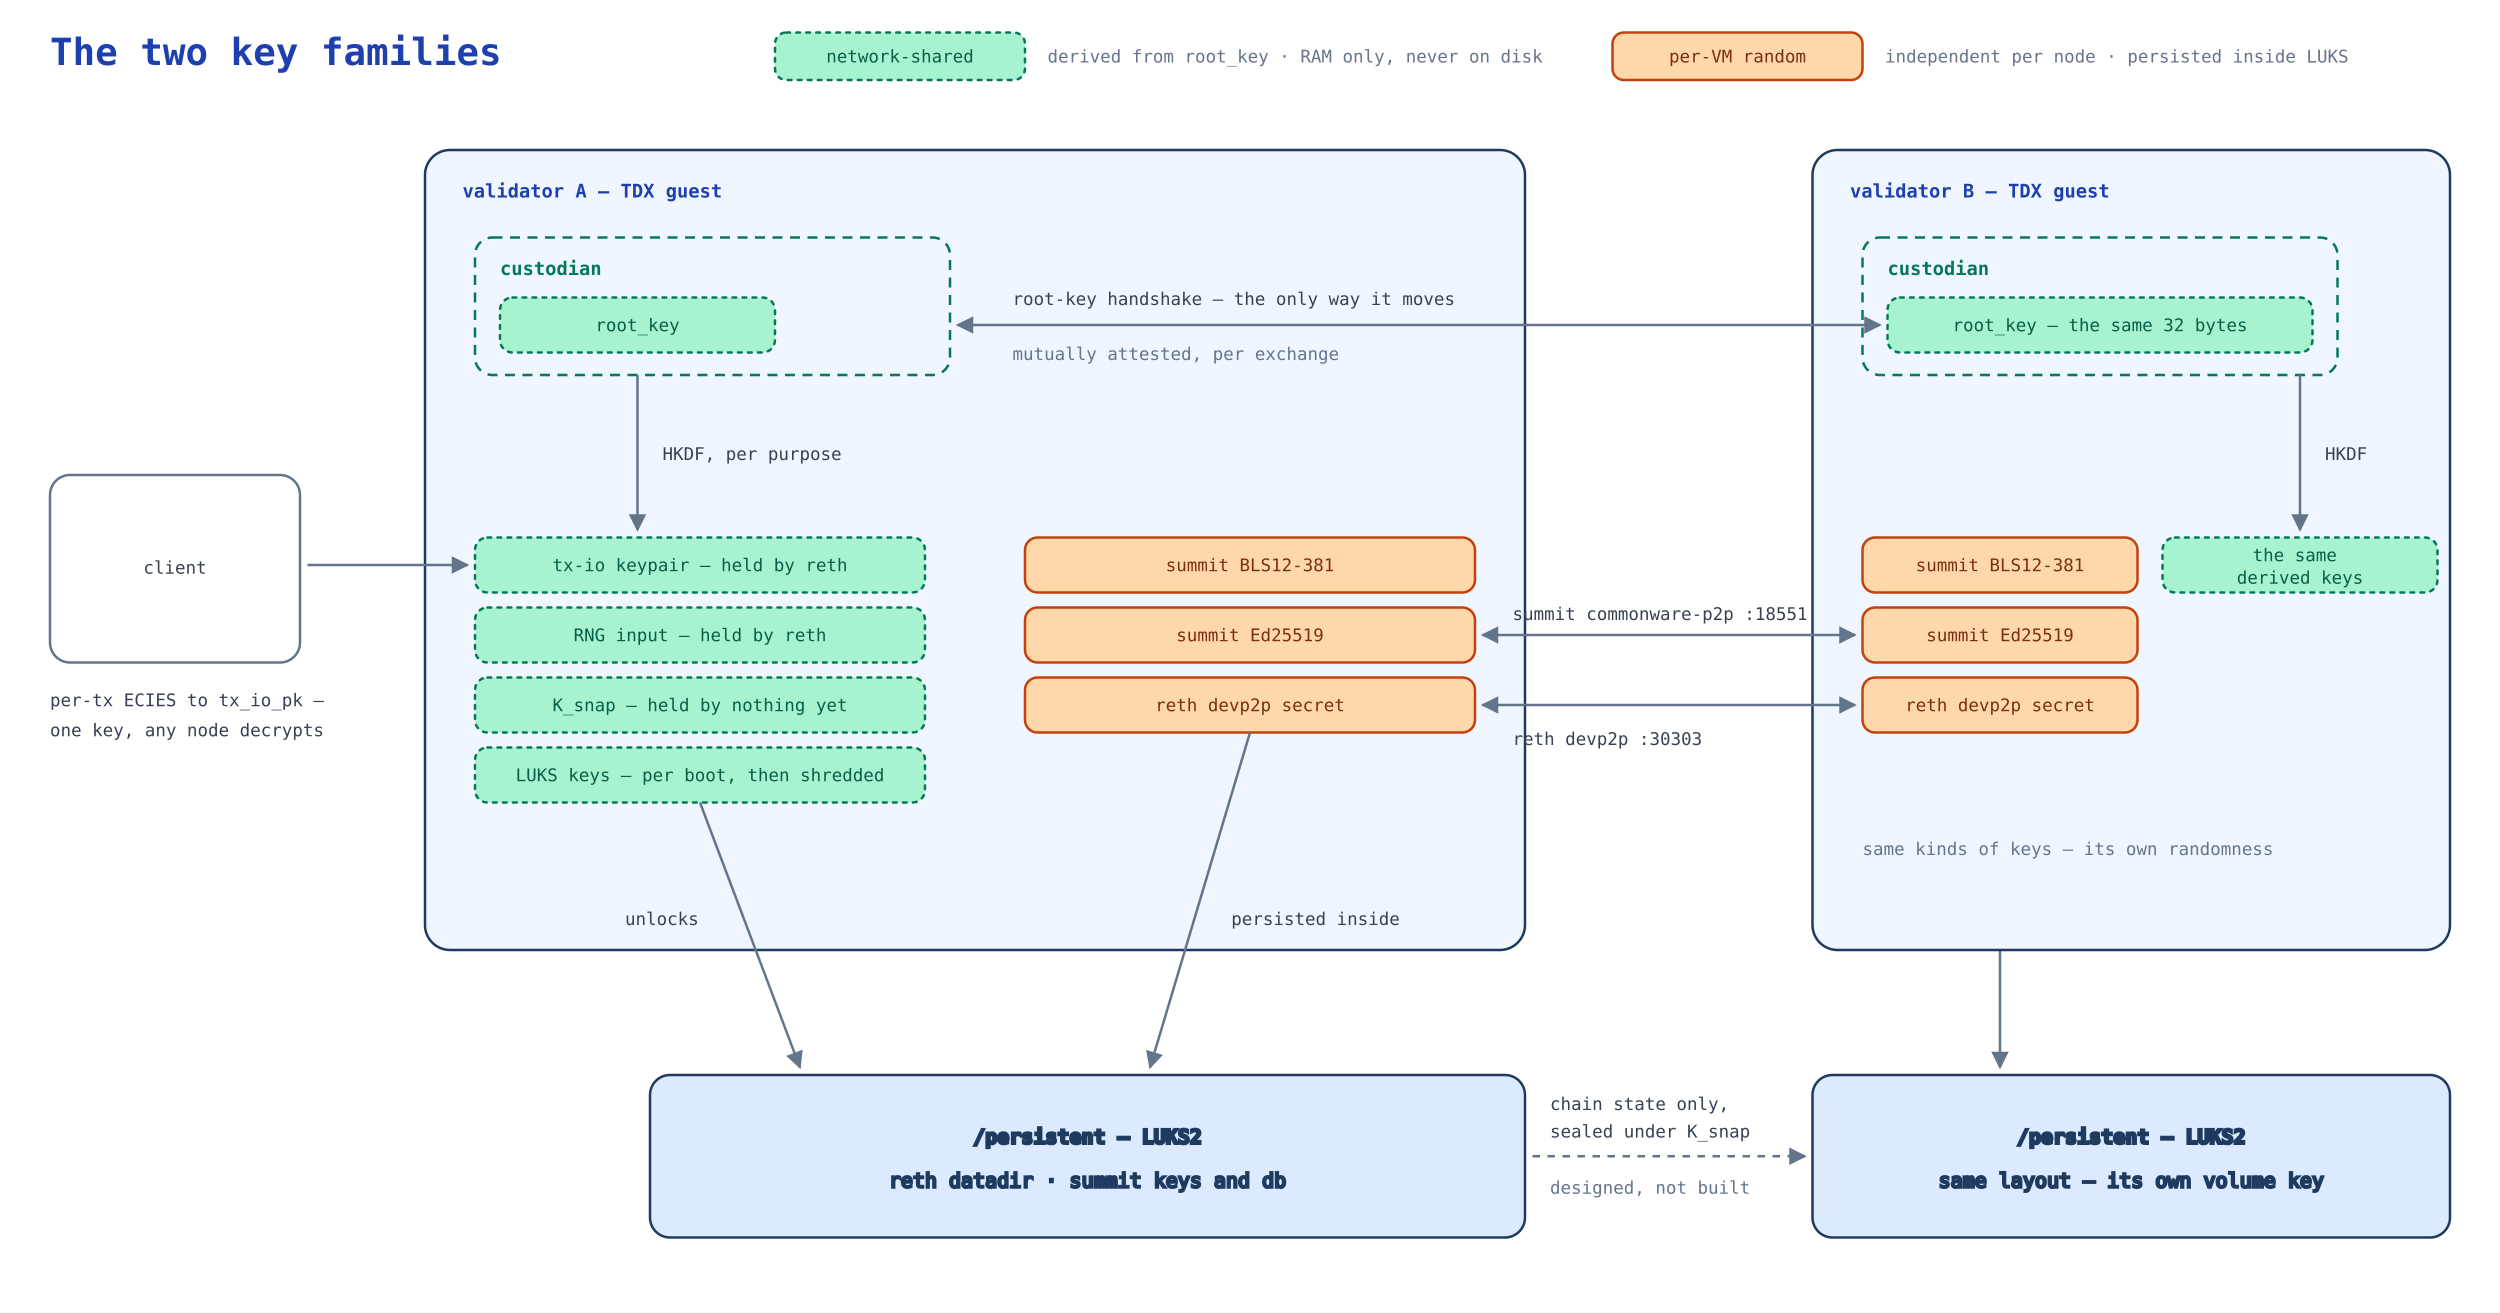
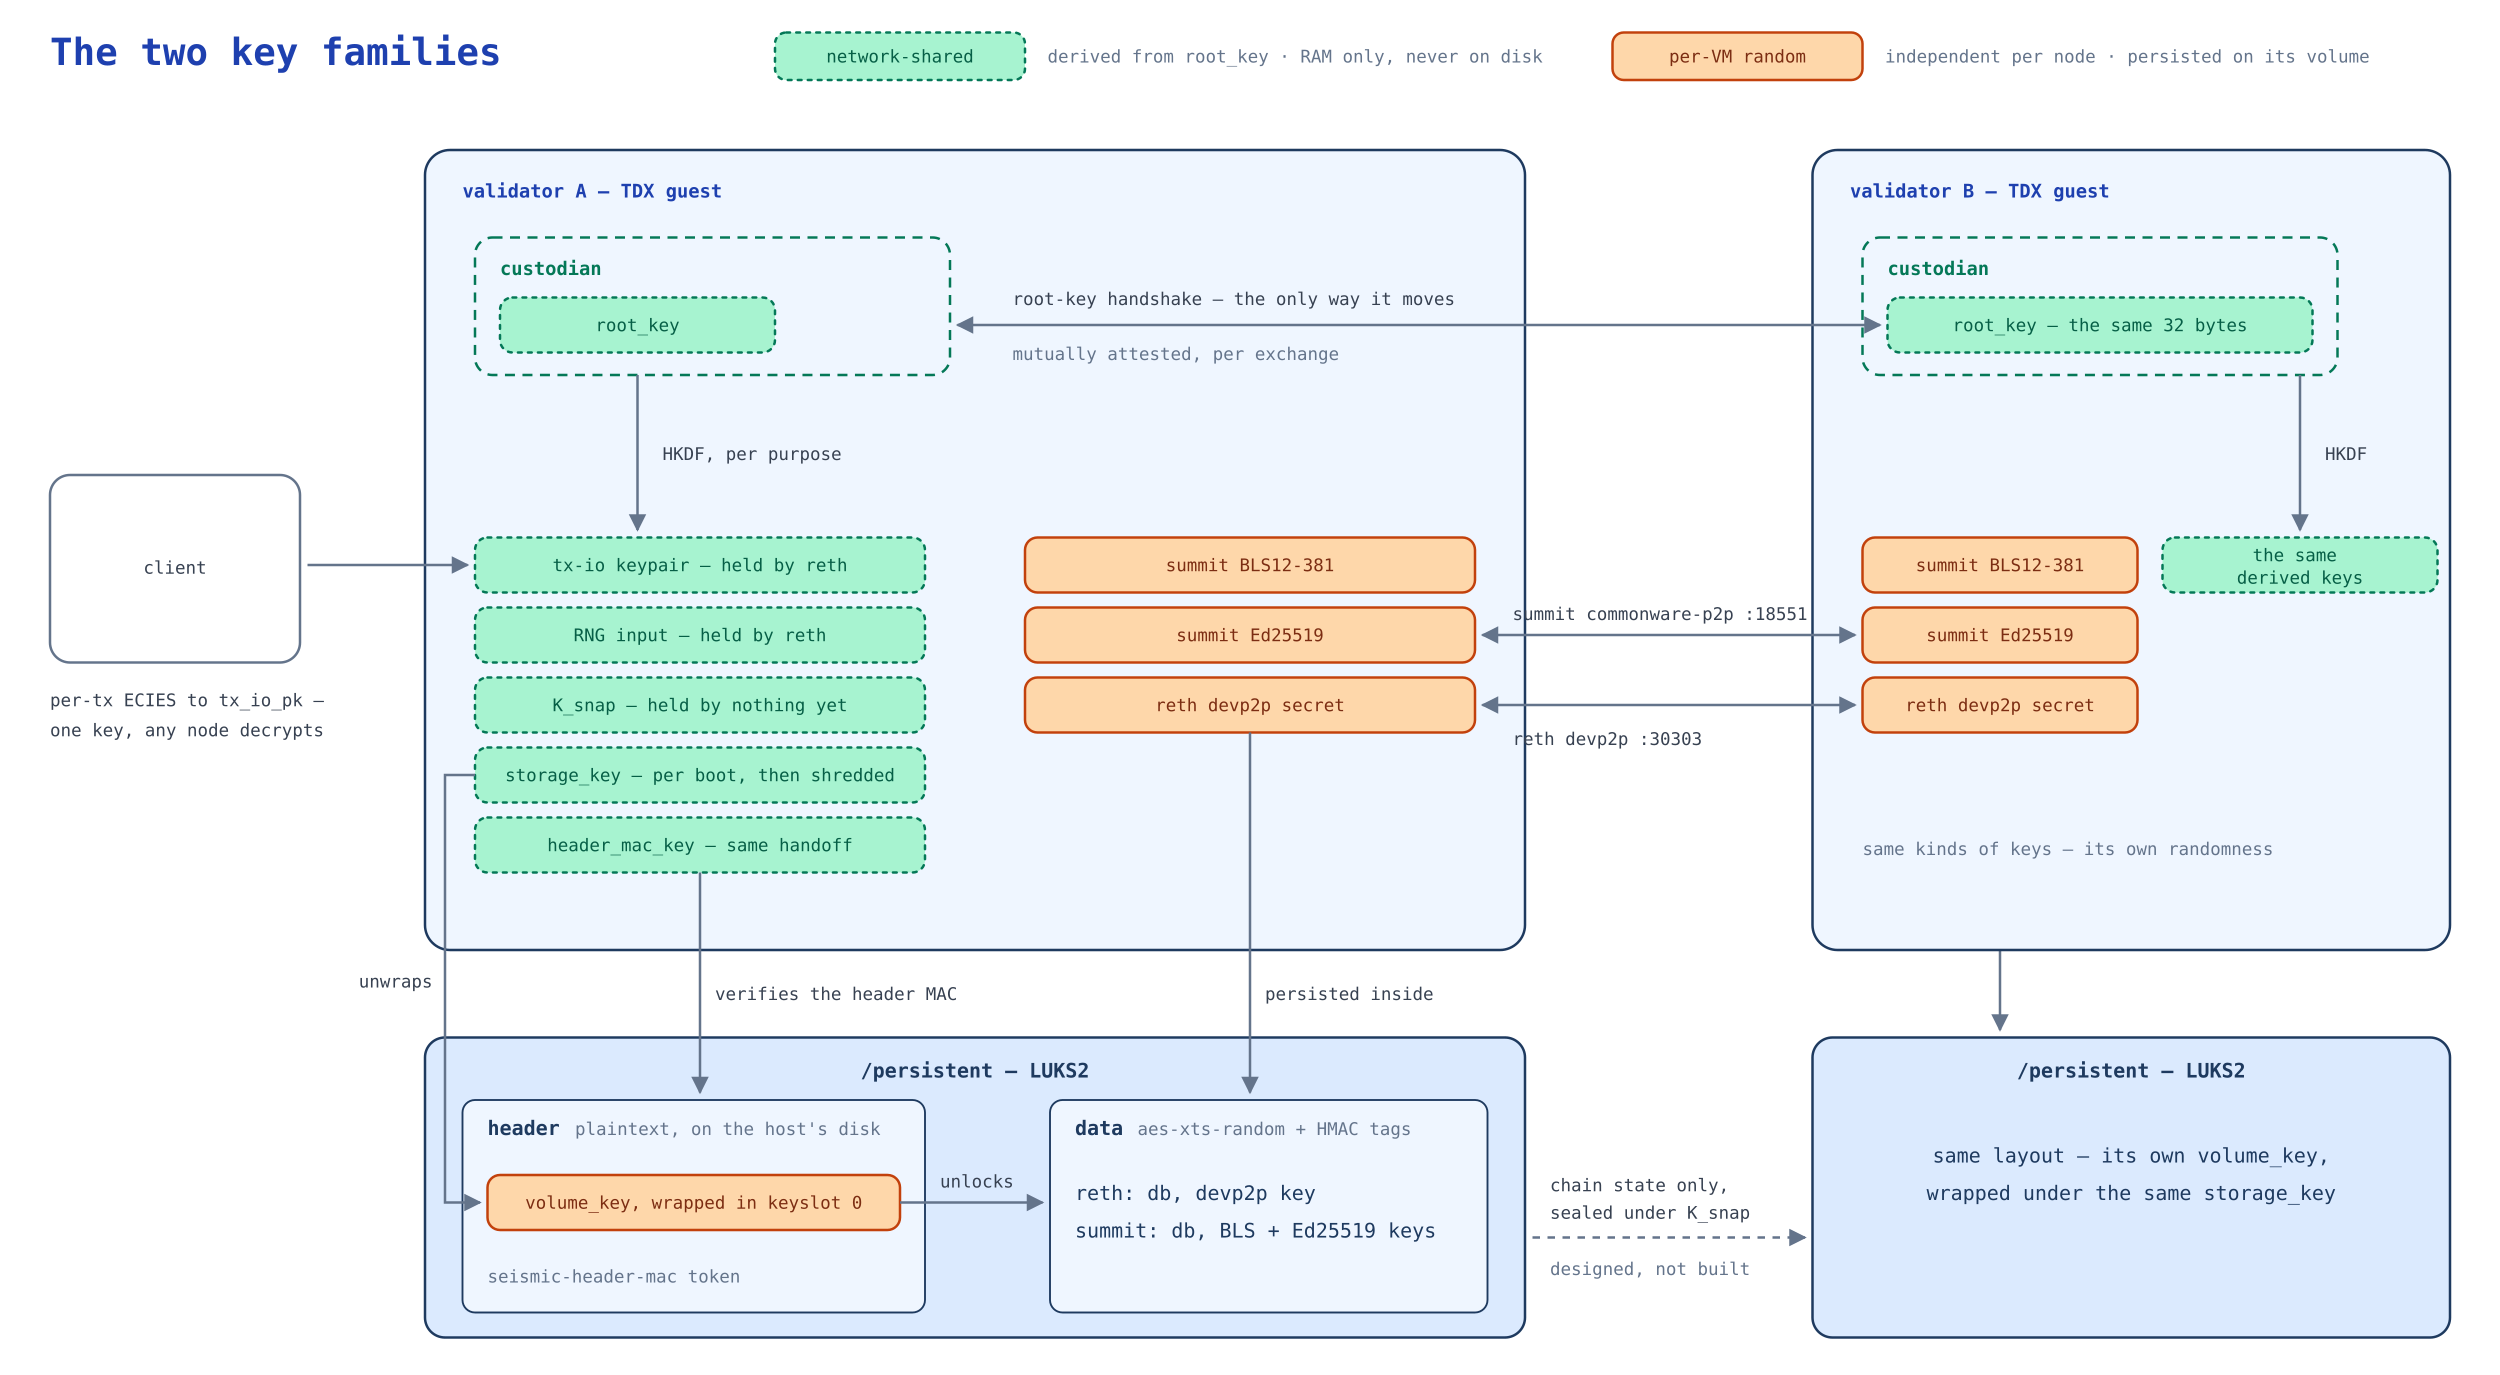
- <svg xmlns="http://www.w3.org/2000/svg" viewBox="0 0 2000 1050" font-family="ui-monospace, SFMono-Regular, Menlo, Consolas, monospace">
+ <svg xmlns="http://www.w3.org/2000/svg" viewBox="0 0 2000 1100" font-family="ui-monospace, SFMono-Regular, Menlo, Consolas, monospace">
  <style>
    text { fill: #374151; font-size: 16px; }
    .title    { font-size: 30px; font-weight: 700; fill: #1e40af; }
    .subtitle { font-size: 15px; fill: #64748b; }
    .sub      { font-size: 14px; fill: #64748b; }
    .zone-label { font-size: 15px; font-weight: 600; fill: #1e40af; }
    .guest { fill: #eff6ff; stroke: #1e3a5f; stroke-width: 2; }
    .custodian-zone { fill: none; stroke: #047857; stroke-width: 2; stroke-dasharray: 8 6; }
    .custodian-label { font-size: 15px; font-weight: 600; fill: #047857; }
    .volume { fill: #dbeafe; stroke: #1e3a5f; stroke-width: 2; }
-     .volume &gt; text { fill: #1e3a5f; }
-     .volume-title { font-weight: 700; }
+     .volume-part { fill: #eff6ff; stroke: #1e3a5f; stroke-width: 1.5; }
+     .volume-text { fill: #1e3a5f; }
+     .volume-title { fill: #1e3a5f; font-weight: 700; }
    .plain { fill: #ffffff; stroke: #64748b; stroke-width: 2; }
    .chip &gt; rect { stroke-width: 2; }
    .chip &gt; text { text-anchor: middle; dominant-baseline: middle; font-size: 14px; }
    /* network-shared keys: derived from root_key, RAM only -&gt; dotted border */
    .chip.shared &gt; rect { fill: #a7f3d0; stroke: #047857; stroke-dasharray: 3 5; stroke-linecap: round; }
    .chip.shared &gt; text { fill: #065f46; }
-     /* per-VM keys: independent randomness, persisted inside LUKS -&gt; solid border */
+     /* per-VM keys: independent randomness, persisted on the LUKS volume -&gt; solid border */
    .chip.pervm &gt; rect { fill: #fed7aa; stroke: #c2410c; }
    .chip.pervm &gt; text { fill: #7c2d12; }
    .flow { stroke: #64748b; stroke-width: 2; fill: none; }
    .flow.planned { stroke-dasharray: 6 6; }
    .flow-label { font-size: 14px; fill: #374151; }
  </style>
  <defs>
    <marker id="arrow" viewBox="0 0 10 10" refX="9" refY="5" markerWidth="7" markerHeight="7" orient="auto-start-reverse">
      <path d="M 0 0 L 10 5 L 0 10 z" fill="#64748b" />
    </marker>
  </defs>
-   <rect width="2000" height="1050" fill="#ffffff" />
+   <rect width="2000" height="1100" fill="#ffffff" />
  <text class="title" x="40" y="52">The two key families</text>
  <g class="chip shared" transform="translate(620,26)">
    <rect width="200" height="38" rx="9" />
    <text x="100" y="20">network-shared</text>
  </g>
  <text class="sub" x="838" y="50">derived from root_key · RAM only, never on disk</text>
  <g class="chip pervm" transform="translate(1290,26)">
    <rect width="200" height="38" rx="9" />
    <text x="100" y="20">per-VM random</text>
  </g>
-   <text class="sub" x="1508" y="50">independent per node · persisted inside LUKS</text>
+   <text class="sub" x="1508" y="50">independent per node · persisted on its volume</text>
  <g class="chip">
    <rect class="plain" x="40" y="380" width="200" height="150" rx="16" />
    <text x="140" y="455" text-anchor="middle" dominant-baseline="middle">client</text>
  </g>
  <rect class="guest" x="340" y="120" width="880" height="640" rx="20" />
  <text class="zone-label" x="370" y="158">validator A — TDX guest</text>
  <rect class="custodian-zone" x="380" y="190" width="380" height="110" rx="14" />
  <text class="custodian-label" x="400" y="220">custodian</text>
  <g class="chip shared" transform="translate(400,238)">
    <rect width="220" height="44" rx="10" />
    <text x="110" y="23">root_key</text>
  </g>
  <line class="flow" x1="510" y1="300" x2="510" y2="424" marker-end="url(#arrow)" />
  <text class="flow-label" x="530" y="368">HKDF, per purpose</text>
  <g class="chip shared" transform="translate(380,430)">
    <rect width="360" height="44" rx="10" />
    <text x="180" y="23">tx-io keypair — held by reth</text>
  </g>
  <g class="chip shared" transform="translate(380,486)">
    <rect width="360" height="44" rx="10" />
    <text x="180" y="23">RNG input — held by reth</text>
  </g>
  <g class="chip shared" transform="translate(380,542)">
    <rect width="360" height="44" rx="10" />
    <text x="180" y="23">K_snap — held by nothing yet</text>
  </g>
  <g class="chip shared" transform="translate(380,598)">
    <rect width="360" height="44" rx="10" />
-     <text x="180" y="23">LUKS keys — per boot, then shredded</text>
+     <text x="180" y="23">storage_key — per boot, then shredded</text>
+   </g>
+   <g class="chip shared" transform="translate(380,654)">
+     <rect width="360" height="44" rx="10" />
+     <text x="180" y="23">header_mac_key — same handoff</text>
  </g>
  <g class="chip pervm" transform="translate(820,430)">
    <rect width="360" height="44" rx="10" />
    <text x="180" y="23">summit BLS12-381</text>
  </g>
  <g class="chip pervm" transform="translate(820,486)">
    <rect width="360" height="44" rx="10" />
    <text x="180" y="23">summit Ed25519</text>
  </g>
  <g class="chip pervm" transform="translate(820,542)">
    <rect width="360" height="44" rx="10" />
    <text x="180" y="23">reth devp2p secret</text>
  </g>
-   <g class="volume">
-     <rect class="volume" x="520" y="860" width="700" height="130" rx="16" />
-     <text class="volume-title" x="870" y="915" text-anchor="middle">/persistent — LUKS2</text>
-     <text x="870" y="950" text-anchor="middle">reth datadir · summit keys and db</text>
+   <rect class="volume" x="340" y="830" width="880" height="240" rx="16" />
+   <text class="volume-title" x="780" y="862" text-anchor="middle">/persistent — LUKS2</text>
+   <rect class="volume-part" x="370" y="880" width="370" height="170" rx="10" />
+   <text class="volume-title" x="390" y="908">header</text>
+   <text class="sub" x="460" y="908">plaintext, on the host's disk</text>
+   <g class="chip pervm" transform="translate(390,940)">
+     <rect width="330" height="44" rx="10" />
+     <text x="165" y="23">volume_key, wrapped in keyslot 0</text>
  </g>
-   <line class="flow" x1="560" y1="642" x2="640" y2="854" marker-end="url(#arrow)" />
-   <text class="flow-label" x="500" y="740">unlocks</text>
-   <line class="flow" x1="1000" y1="586" x2="920" y2="854" marker-end="url(#arrow)" />
-   <text class="flow-label" x="985" y="740">persisted inside</text>
-   <g class="volume">
-     <rect class="volume" x="1450" y="860" width="510" height="130" rx="16" />
-     <text class="volume-title" x="1705" y="915" text-anchor="middle">/persistent — LUKS2</text>
-     <text x="1705" y="950" text-anchor="middle">same layout — its own volume key</text>
-   </g>
-   <line class="flow" x1="1600" y1="586" x2="1600" y2="854" marker-end="url(#arrow)" />
-   <line class="flow planned" x1="1226" y1="925" x2="1444" y2="925" marker-end="url(#arrow)" />
-   <text class="flow-label" x="1240" y="888">chain state only,</text>
-   <text class="flow-label" x="1240" y="910">sealed under K_snap</text>
-   <text class="sub" x="1240" y="955">designed, not built</text>
+   <text class="sub" x="390" y="1026">seismic-header-mac token</text>
+   <rect class="volume-part" x="840" y="880" width="350" height="170" rx="10" />
+   <text class="volume-title" x="860" y="908">data</text>
+   <text class="sub" x="910" y="908">aes-xts-random + HMAC tags</text>
+   <text class="volume-text" x="860" y="960">reth: db, devp2p key</text>
+   <text class="volume-text" x="860" y="990">summit: db, BLS + Ed25519 keys</text>
+   <path class="flow" d="M 380 620 H 356 V 962 H 384" marker-end="url(#arrow)" />
+   <text class="flow-label" x="346" y="790" text-anchor="end">unwraps</text>
+   <line class="flow" x1="560" y1="698" x2="560" y2="874" marker-end="url(#arrow)" />
+   <text class="flow-label" x="572" y="800">verifies the header MAC</text>
+   <line class="flow" x1="720" y1="962" x2="834" y2="962" marker-end="url(#arrow)" />
+   <text class="flow-label" x="752" y="950">unlocks</text>
+   <line class="flow" x1="1000" y1="586" x2="1000" y2="874" marker-end="url(#arrow)" />
+   <text class="flow-label" x="1012" y="800">persisted inside</text>
+   <rect class="volume" x="1450" y="830" width="510" height="240" rx="16" />
+   <text class="volume-title" x="1705" y="862" text-anchor="middle">/persistent — LUKS2</text>
+   <text class="volume-text" x="1705" y="930" text-anchor="middle">same layout — its own volume_key,</text>
+   <text class="volume-text" x="1705" y="960" text-anchor="middle">wrapped under the same storage_key</text>
+   <line class="flow" x1="1600" y1="586" x2="1600" y2="824" marker-end="url(#arrow)" />
+   <line class="flow planned" x1="1226" y1="990" x2="1444" y2="990" marker-end="url(#arrow)" />
+   <text class="flow-label" x="1240" y="953">chain state only,</text>
+   <text class="flow-label" x="1240" y="975">sealed under K_snap</text>
+   <text class="sub" x="1240" y="1020">designed, not built</text>
  <rect class="guest" x="1450" y="120" width="510" height="640" rx="20" />
  <text class="zone-label" x="1480" y="158">validator B — TDX guest</text>
  <rect class="custodian-zone" x="1490" y="190" width="380" height="110" rx="14" />
  <text class="custodian-label" x="1510" y="220">custodian</text>
  <g class="chip shared" transform="translate(1510,238)">
    <rect width="340" height="44" rx="10" />
    <text x="170" y="23">root_key — the same 32 bytes</text>
  </g>
  <line class="flow" x1="1840" y1="300" x2="1840" y2="424" marker-end="url(#arrow)" />
  <text class="flow-label" x="1860" y="368">HKDF</text>
  <g class="chip shared" transform="translate(1730,430)">
    <rect width="220" height="44" rx="10" />
    <text>
      <tspan x="110" y="15">the same</tspan>
      <tspan x="110" y="33">derived keys</tspan>
    </text>
  </g>
  <g class="chip pervm" transform="translate(1490,430)">
    <rect width="220" height="44" rx="10" />
    <text x="110" y="23">summit BLS12-381</text>
  </g>
  <g class="chip pervm" transform="translate(1490,486)">
    <rect width="220" height="44" rx="10" />
    <text x="110" y="23">summit Ed25519</text>
  </g>
  <g class="chip pervm" transform="translate(1490,542)">
    <rect width="220" height="44" rx="10" />
    <text x="110" y="23">reth devp2p secret</text>
  </g>
  <text class="sub" x="1490" y="684">same kinds of keys — its own randomness</text>
  <line class="flow" x1="246" y1="452" x2="374" y2="452" marker-end="url(#arrow)" />
  <text class="flow-label" x="40" y="565">per-tx ECIES to tx_io_pk —</text>
  <text class="flow-label" x="40" y="589">one key, any node decrypts</text>
  <line class="flow" x1="766" y1="260" x2="1504" y2="260" marker-start="url(#arrow)" marker-end="url(#arrow)" />
  <text class="flow-label" x="810" y="244">root-key handshake — the only way it moves</text>
  <text class="sub" x="810" y="288">mutually attested, per exchange</text>
  <line class="flow" x1="1186" y1="508" x2="1484" y2="508" marker-start="url(#arrow)" marker-end="url(#arrow)" />
  <text class="flow-label" x="1210" y="496">summit commonware-p2p :18551</text>
  <line class="flow" x1="1186" y1="564" x2="1484" y2="564" marker-start="url(#arrow)" marker-end="url(#arrow)" />
  <text class="flow-label" x="1210" y="596">reth devp2p :30303</text>
</svg>
